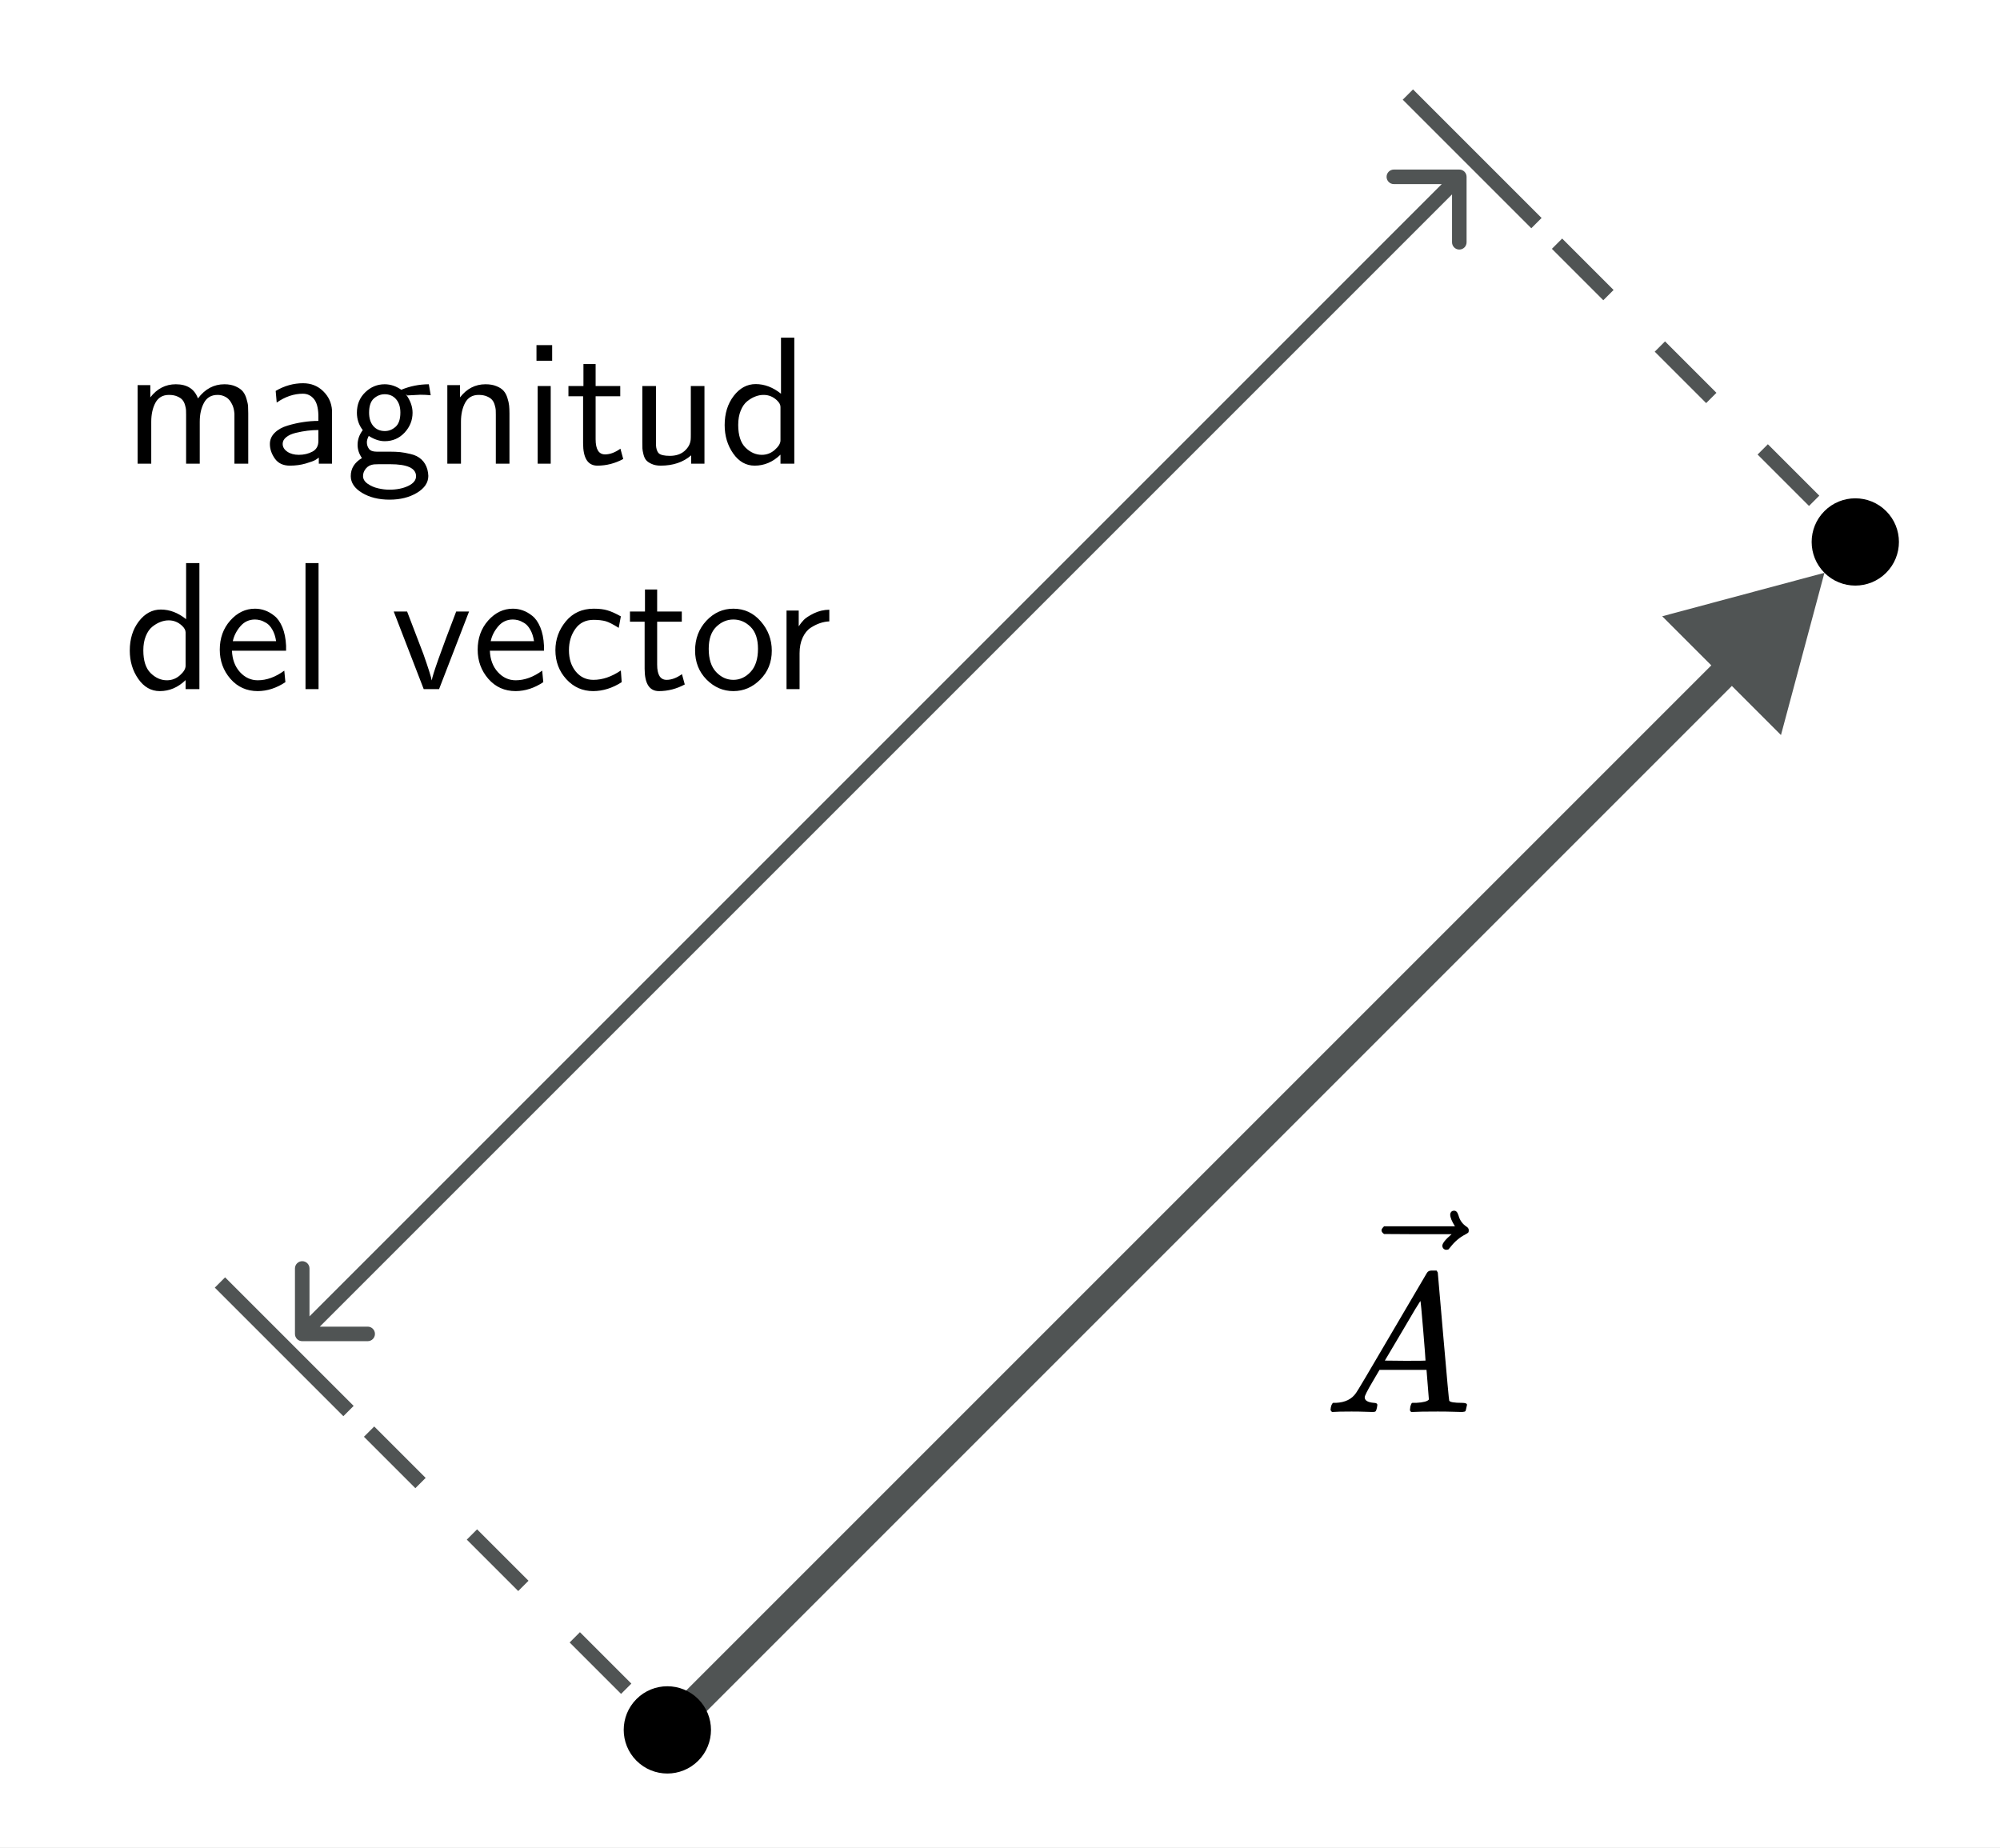
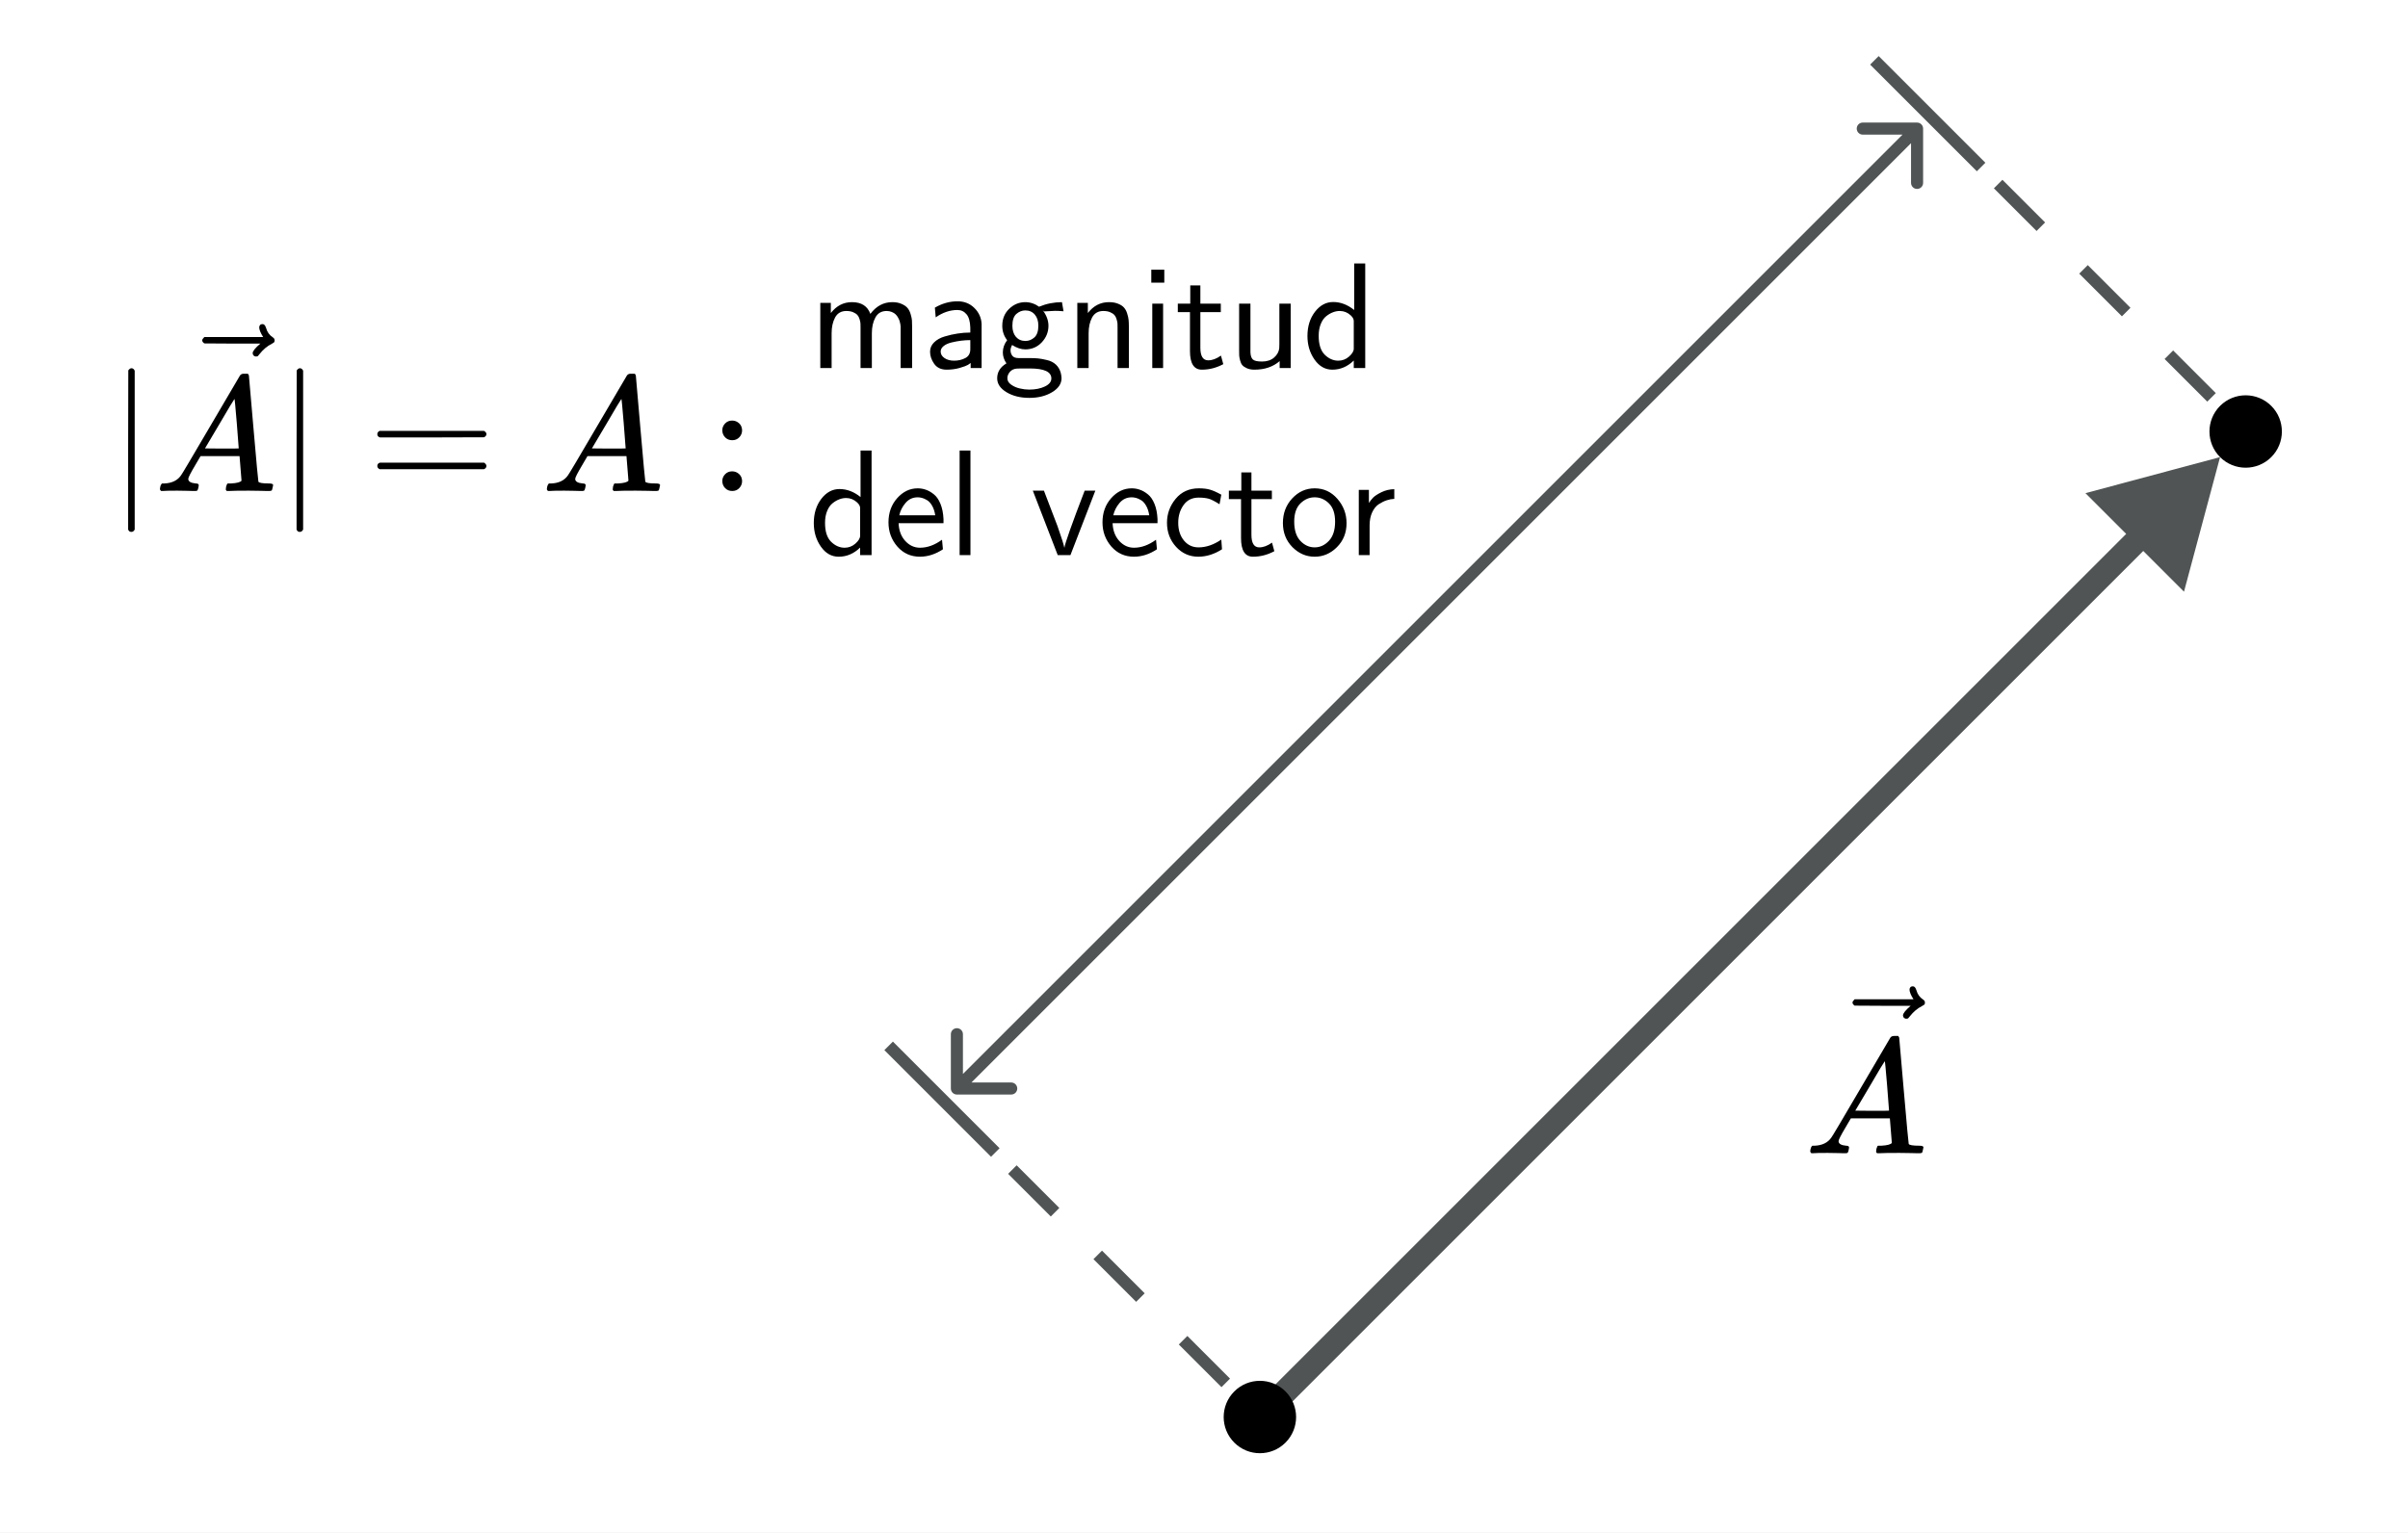
- <svg xmlns="http://www.w3.org/2000/svg" width="275" height="254" viewBox="0 0 275 254" fill="none">
-   <rect width="275" height="254" fill="white" />
+ <svg xmlns="http://www.w3.org/2000/svg" width="399" height="254" viewBox="0 0 399 254" fill="none">
+   <rect width="399" height="254" fill="white" />
  <g clip-path="url(#clip0_2111_134)">
-     <path d="M187.648 192.132C187.648 192.566 188.064 192.82 188.897 192.892C189.222 192.892 189.385 192.991 189.385 193.191C189.385 193.209 189.367 193.326 189.331 193.544C189.277 193.797 189.222 193.96 189.168 194.032C189.114 194.105 188.996 194.141 188.815 194.141C188.779 194.141 188.67 194.141 188.489 194.141C188.308 194.141 188.001 194.132 187.566 194.114C187.132 194.096 186.552 194.087 185.828 194.087C184.543 194.087 183.72 194.105 183.358 194.141H183.14C183.014 194.014 182.95 193.915 182.95 193.842C182.987 193.354 183.104 193.037 183.303 192.892H183.683C184.951 192.838 185.874 192.385 186.453 191.534C186.562 191.426 188.2 188.665 191.367 183.253C194.535 177.841 196.146 175.098 196.2 175.026C196.327 174.809 196.544 174.7 196.852 174.7H197.069H197.531C197.64 174.863 197.694 174.954 197.694 174.972L198.454 183.742C198.961 189.588 199.232 192.539 199.269 192.593C199.359 192.792 199.947 192.892 201.034 192.892C201.486 192.892 201.712 192.982 201.712 193.163C201.712 193.2 201.685 193.326 201.631 193.544C201.577 193.815 201.531 193.978 201.495 194.032C201.459 194.087 201.332 194.123 201.115 194.141C201.061 194.141 200.934 194.141 200.735 194.141C200.536 194.141 200.183 194.132 199.676 194.114C199.169 194.096 198.508 194.087 197.694 194.087C195.992 194.087 194.879 194.105 194.354 194.141H194.028C193.92 194.032 193.865 193.951 193.865 193.897C193.865 193.842 193.884 193.679 193.92 193.408C193.992 193.173 194.046 193.028 194.083 192.973L194.191 192.892H194.734C195.712 192.838 196.291 192.684 196.472 192.43L196.146 188.358H189.684L188.761 189.932C188.019 191.181 187.648 191.914 187.648 192.132ZM196.01 187.081C196.01 186.882 195.902 185.47 195.685 182.846C195.467 180.221 195.341 178.9 195.304 178.882L194.571 180.049C194.282 180.538 193.712 181.506 192.861 182.954L190.417 187.081L193.214 187.109C195.078 187.109 196.01 187.1 196.01 187.081Z" fill="black" />
-     <path d="M199.404 167.016C199.404 166.871 199.45 166.745 199.54 166.636C199.631 166.527 199.766 166.473 199.947 166.473C200.074 166.473 200.183 166.518 200.273 166.609C200.364 166.681 200.454 166.853 200.545 167.125C200.726 167.794 201.097 168.31 201.658 168.672C201.857 168.799 201.957 168.962 201.957 169.161C201.957 169.324 201.93 169.433 201.875 169.487C201.821 169.541 201.694 169.623 201.495 169.731C200.717 170.129 200.038 170.7 199.459 171.442C199.423 171.478 199.377 171.532 199.323 171.605C199.269 171.677 199.223 171.731 199.187 171.768C199.151 171.804 199.106 171.822 199.051 171.822C198.997 171.822 198.934 171.831 198.861 171.849C198.735 171.849 198.617 171.804 198.508 171.713C198.4 171.623 198.336 171.487 198.318 171.306C198.318 170.962 198.744 170.428 199.594 169.704H194.952L190.309 169.677C190.073 169.514 189.956 169.342 189.956 169.161C189.956 169.034 190.073 168.853 190.309 168.618H200.056C199.622 167.93 199.404 167.396 199.404 167.016Z" fill="black" />
+     <path d="M304.648 189.132C304.648 189.566 305.064 189.82 305.897 189.892C306.222 189.892 306.385 189.991 306.385 190.191C306.385 190.209 306.367 190.326 306.331 190.544C306.277 190.797 306.222 190.96 306.168 191.032C306.114 191.105 305.996 191.141 305.815 191.141C305.779 191.141 305.67 191.141 305.489 191.141C305.308 191.141 305.001 191.132 304.566 191.114C304.132 191.096 303.552 191.087 302.828 191.087C301.543 191.087 300.72 191.105 300.358 191.141H300.14C300.014 191.014 299.95 190.915 299.95 190.842C299.987 190.354 300.104 190.037 300.303 189.892H300.683C301.951 189.838 302.874 189.385 303.453 188.534C303.562 188.426 305.2 185.665 308.367 180.253C311.535 174.841 313.146 172.098 313.2 172.026C313.327 171.809 313.544 171.7 313.852 171.7H314.069H314.531C314.64 171.863 314.694 171.954 314.694 171.972L315.454 180.742C315.961 186.588 316.232 189.539 316.269 189.593C316.359 189.792 316.947 189.892 318.034 189.892C318.486 189.892 318.712 189.982 318.712 190.163C318.712 190.2 318.685 190.326 318.631 190.544C318.577 190.815 318.531 190.978 318.495 191.032C318.459 191.087 318.332 191.123 318.115 191.141C318.061 191.141 317.934 191.141 317.735 191.141C317.536 191.141 317.183 191.132 316.676 191.114C316.169 191.096 315.508 191.087 314.694 191.087C312.992 191.087 311.879 191.105 311.354 191.141H311.028C310.92 191.032 310.865 190.951 310.865 190.897C310.865 190.842 310.884 190.679 310.92 190.408C310.992 190.173 311.046 190.028 311.083 189.973L311.191 189.892H311.734C312.712 189.838 313.291 189.684 313.472 189.43L313.146 185.358H306.684L305.761 186.932C305.019 188.181 304.648 188.914 304.648 189.132ZM313.01 184.081C313.01 183.882 312.902 182.47 312.685 179.846C312.467 177.221 312.341 175.9 312.304 175.882L311.571 177.049C311.282 177.538 310.712 178.506 309.861 179.954L307.417 184.081L310.214 184.109C312.078 184.109 313.01 184.1 313.01 184.081Z" fill="black" />
+     <path d="M316.404 164.016C316.404 163.871 316.45 163.745 316.54 163.636C316.631 163.527 316.766 163.473 316.947 163.473C317.074 163.473 317.183 163.518 317.273 163.609C317.364 163.681 317.454 163.853 317.545 164.125C317.726 164.794 318.097 165.31 318.658 165.672C318.857 165.799 318.957 165.962 318.957 166.161C318.957 166.324 318.93 166.433 318.875 166.487C318.821 166.541 318.694 166.623 318.495 166.731C317.717 167.129 317.038 167.7 316.459 168.442C316.423 168.478 316.377 168.532 316.323 168.605C316.269 168.677 316.223 168.731 316.187 168.768C316.151 168.804 316.106 168.822 316.051 168.822C315.997 168.822 315.934 168.831 315.861 168.849C315.735 168.849 315.617 168.804 315.508 168.713C315.4 168.623 315.336 168.487 315.318 168.306C315.318 167.962 315.744 167.428 316.594 166.704H311.952L307.309 166.677C307.073 166.514 306.956 166.342 306.956 166.161C306.956 166.034 307.073 165.853 307.309 165.618H317.056C316.622 164.93 316.404 164.396 316.404 164.016Z" fill="black" />
  </g>
-   <path d="M250.86 78.761L228.553 84.738L244.883 101.068L250.86 78.761ZM93.882 235.739L95.296 237.153L239.546 92.903L238.132 91.489L236.718 90.075L92.468 234.324L93.882 235.739Z" fill="#505454" />
-   <circle cx="255.103" cy="74.518" r="6" transform="rotate(-45 255.103 74.5183)" fill="black" />
-   <circle cx="91.761" cy="237.86" r="6" transform="rotate(-45 91.7609 237.86)" fill="black" />
-   <path d="M40.556 183.413C40.556 183.965 41.004 184.413 41.556 184.413L50.556 184.413C51.109 184.413 51.556 183.965 51.556 183.413C51.556 182.86 51.109 182.413 50.556 182.413L42.556 182.413L42.556 174.413C42.556 173.86 42.109 173.413 41.556 173.413C41.004 173.413 40.556 173.86 40.556 174.413L40.556 183.413ZM201.655 24.314C201.655 23.761 201.208 23.314 200.655 23.314L191.655 23.314C191.103 23.314 190.655 23.761 190.655 24.314C190.655 24.866 191.103 25.314 191.655 25.314L199.655 25.314L199.655 33.314C199.655 33.866 200.103 34.314 200.655 34.314C201.208 34.314 201.655 33.866 201.655 33.314L201.655 24.314ZM41.556 183.413L42.264 184.12L201.363 25.021L200.655 24.314L199.948 23.607L40.849 182.706L41.556 183.413Z" fill="#505454" />
-   <path d="M47.92 194.019L30.243 176.342" stroke="#505454" stroke-width="2" />
-   <path d="M211.262 30.678L193.584 13" stroke="#505454" stroke-width="2" />
-   <path d="M214.09 33.506L250.86 70.276" stroke="#505454" stroke-width="2" stroke-dasharray="10 10" />
-   <path d="M50.749 196.848L87.518 233.617" stroke="#505454" stroke-width="2" stroke-dasharray="10 10" />
-   <path d="M18.922 63.757V52.953H20.668V54.64C21.598 53.437 22.766 52.836 24.172 52.836C25.727 52.836 26.742 53.484 27.219 54.781C28.195 53.484 29.406 52.836 30.852 52.836C31.461 52.836 31.984 52.937 32.422 53.14C32.859 53.336 33.184 53.566 33.395 53.832C33.613 54.097 33.781 54.437 33.898 54.851C34.023 55.265 34.094 55.605 34.109 55.871C34.125 56.136 34.133 56.461 34.133 56.843V63.757H32.234V57.019C32.234 56.988 32.234 56.941 32.234 56.879C32.234 56.808 32.219 56.679 32.188 56.492C32.156 56.296 32.113 56.117 32.059 55.953C32.004 55.781 31.918 55.593 31.801 55.39C31.691 55.179 31.555 55 31.391 54.851C31.234 54.695 31.027 54.566 30.77 54.464C30.52 54.355 30.234 54.3 29.914 54.3C29.062 54.3 28.441 54.66 28.051 55.379C27.66 56.097 27.465 56.968 27.465 57.992V63.757H25.59V57.019C25.59 56.746 25.586 56.531 25.578 56.375C25.57 56.211 25.523 55.98 25.438 55.683C25.352 55.386 25.23 55.152 25.074 54.98C24.926 54.8 24.695 54.644 24.383 54.511C24.07 54.371 23.688 54.3 23.234 54.3C22.383 54.3 21.762 54.66 21.371 55.379C20.988 56.097 20.797 56.968 20.797 57.992V63.757H18.922ZM37.109 61.05C37.109 60.457 37.332 59.941 37.777 59.504C38.23 59.058 38.82 58.73 39.547 58.519C40.273 58.3 40.984 58.14 41.68 58.039C42.375 57.929 43.074 57.875 43.777 57.875V57.066C43.746 56.042 43.539 55.304 43.156 54.851C42.758 54.375 42.254 54.136 41.645 54.136C40.41 54.136 39.211 54.542 38.047 55.355L37.906 53.75C39.109 53.046 40.363 52.695 41.668 52.695C42.77 52.695 43.691 53.058 44.434 53.785C45.184 54.511 45.59 55.394 45.652 56.433V63.757H43.836V62.914C43.773 62.976 43.625 63.082 43.391 63.23C43.156 63.371 42.703 63.539 42.031 63.734C41.359 63.929 40.633 64.027 39.852 64.027C38.938 64.027 38.25 63.703 37.789 63.054C37.336 62.406 37.109 61.738 37.109 61.05ZM38.867 61.027C38.867 61.457 39.078 61.816 39.5 62.105C39.922 62.394 40.453 62.539 41.094 62.539C41.781 62.539 42.398 62.394 42.945 62.105C43.5 61.816 43.777 61.328 43.777 60.64V59.129C43.285 59.129 42.781 59.16 42.266 59.222C41.758 59.285 41.23 59.382 40.684 59.515C40.145 59.64 39.707 59.836 39.371 60.101C39.035 60.367 38.867 60.675 38.867 61.027ZM48.23 65.457C48.23 64.418 48.742 63.593 49.766 62.984C49.367 62.406 49.168 61.8 49.168 61.167C49.168 60.449 49.402 59.777 49.871 59.152V59.129C49.34 58.441 49.074 57.648 49.074 56.75C49.074 55.617 49.453 54.683 50.211 53.949C50.977 53.207 51.871 52.836 52.895 52.836C53.707 52.836 54.488 53.101 55.238 53.632L55.191 53.586C56.379 53.093 57.637 52.843 58.965 52.836L59.223 54.347C58.746 54.3 58.273 54.277 57.805 54.277C57.758 54.277 57.16 54.308 56.012 54.371L55.789 54.183C56.414 55.035 56.727 55.89 56.727 56.75C56.727 57.789 56.359 58.703 55.625 59.492C54.891 60.273 53.98 60.664 52.895 60.664C52.191 60.664 51.461 60.421 50.703 59.937C50.523 60.289 50.438 60.586 50.445 60.828C50.445 61.148 50.539 61.441 50.727 61.707C50.922 61.972 51.273 62.105 51.781 62.105H53.586C54.148 62.105 54.625 62.125 55.016 62.164C55.406 62.203 55.895 62.292 56.48 62.433C57.066 62.566 57.555 62.812 57.945 63.171C58.336 63.531 58.609 63.992 58.766 64.554C58.844 64.875 58.887 65.168 58.895 65.433C58.895 66.363 58.371 67.14 57.324 67.765C56.285 68.39 55.031 68.703 53.562 68.703C52.078 68.703 50.816 68.39 49.777 67.765C48.746 67.14 48.23 66.371 48.23 65.457ZM49.918 65.457C49.918 65.871 50.133 66.226 50.562 66.523C50.992 66.82 51.469 67.027 51.992 67.144C52.523 67.269 53.039 67.332 53.539 67.332C54.547 67.332 55.41 67.16 56.129 66.816C56.848 66.472 57.207 66.027 57.207 65.48C57.207 64.379 56.016 63.828 53.633 63.828H52.121L51.43 63.851C50.969 63.898 50.602 64.082 50.328 64.402C50.055 64.722 49.918 65.074 49.918 65.457ZM50.75 56.75C50.75 57.515 50.945 58.129 51.336 58.589C51.734 59.042 52.262 59.269 52.918 59.269C53.465 59.269 53.957 59.074 54.395 58.683C54.832 58.292 55.051 57.64 55.051 56.726C55.051 55.961 54.855 55.351 54.465 54.898C54.074 54.437 53.551 54.207 52.895 54.207C52.348 54.207 51.852 54.402 51.406 54.792C50.969 55.183 50.75 55.836 50.75 56.75ZM61.508 63.757V52.953H63.254V54.64C64.184 53.437 65.352 52.836 66.758 52.836C67.352 52.836 67.859 52.925 68.281 53.105C68.711 53.277 69.035 53.492 69.254 53.75C69.481 54.007 69.652 54.332 69.769 54.722C69.894 55.113 69.973 55.461 70.004 55.765C70.035 56.07 70.051 56.429 70.051 56.843V63.757H68.176V57.019C68.176 56.746 68.172 56.531 68.164 56.375C68.156 56.211 68.109 55.98 68.023 55.683C67.938 55.386 67.816 55.152 67.66 54.98C67.512 54.8 67.281 54.644 66.969 54.511C66.656 54.371 66.273 54.3 65.82 54.3C64.969 54.3 64.348 54.66 63.957 55.379C63.574 56.097 63.383 56.968 63.383 57.992V63.757H61.508ZM73.766 49.601V47.457H75.922V49.601H73.766ZM73.93 63.757V53.082H75.723V63.757H73.93ZM78.16 54.488V53.082H80.223V50.058H81.898V53.082H85.285V54.488H81.898V60.394C81.898 61.785 82.332 62.48 83.199 62.48C83.871 62.48 84.574 62.218 85.309 61.695L85.695 63.113C84.562 63.722 83.379 64.027 82.144 64.027C80.832 64.027 80.176 63 80.176 60.945V54.488H78.16ZM88.32 60.828V53.082H90.195V61.121C90.211 61.683 90.34 62.086 90.582 62.328C90.832 62.562 91.34 62.679 92.106 62.679C92.934 62.679 93.602 62.461 94.109 62.023C94.617 61.578 94.902 61.066 94.965 60.488C94.981 60.332 94.988 60.101 94.988 59.796V53.082H96.863V63.757H95.035V62.609C93.949 63.554 92.551 64.027 90.84 64.027C90.363 64.027 89.953 63.949 89.609 63.792C89.273 63.644 89.019 63.472 88.848 63.277C88.684 63.082 88.559 62.812 88.473 62.468C88.387 62.125 88.34 61.855 88.332 61.66C88.324 61.457 88.32 61.179 88.32 60.828ZM99.641 58.449C99.641 56.863 100.055 55.527 100.883 54.441C101.719 53.355 102.727 52.812 103.906 52.812C105.125 52.812 106.285 53.254 107.387 54.136V46.425H109.215V63.757H107.316V62.515C106.277 63.523 105.094 64.027 103.766 64.027C102.578 64.027 101.594 63.468 100.812 62.351C100.031 61.234 99.641 59.933 99.641 58.449ZM101.504 58.425C101.504 59.847 101.84 60.89 102.512 61.554C103.184 62.211 103.93 62.539 104.75 62.539C105.422 62.539 106.016 62.312 106.531 61.859C107.055 61.398 107.316 60.961 107.316 60.546V55.953C107.316 55.648 107.148 55.339 106.812 55.027C106.297 54.55 105.703 54.308 105.031 54.3H104.984C104.602 54.3 104.223 54.375 103.848 54.523C103.473 54.664 103.102 54.882 102.734 55.179C102.367 55.476 102.07 55.906 101.844 56.468C101.617 57.023 101.504 57.675 101.504 58.425ZM17.844 89.449C17.844 87.863 18.258 86.527 19.086 85.441C19.922 84.355 20.93 83.812 22.109 83.812C23.328 83.812 24.488 84.254 25.59 85.136V77.425H27.418V94.757H25.52V93.515C24.48 94.523 23.297 95.027 21.969 95.027C20.781 95.027 19.797 94.468 19.016 93.351C18.234 92.234 17.844 90.933 17.844 89.449ZM19.707 89.425C19.707 90.847 20.043 91.89 20.715 92.554C21.387 93.21 22.133 93.539 22.953 93.539C23.625 93.539 24.219 93.312 24.734 92.859C25.258 92.398 25.52 91.96 25.52 91.546V86.953C25.52 86.648 25.352 86.339 25.016 86.027C24.5 85.55 23.906 85.308 23.234 85.3H23.188C22.805 85.3 22.426 85.375 22.051 85.523C21.676 85.664 21.305 85.882 20.938 86.179C20.57 86.476 20.273 86.906 20.047 87.468C19.82 88.023 19.707 88.675 19.707 89.425ZM30.219 89.332C30.219 87.746 30.699 86.41 31.66 85.324C32.629 84.238 33.762 83.695 35.059 83.695C35.535 83.695 35.988 83.773 36.418 83.929C36.855 84.078 37.293 84.328 37.73 84.679C38.176 85.031 38.543 85.558 38.832 86.261C39.121 86.964 39.289 87.804 39.336 88.781V89.472H31.895C31.941 90.675 32.309 91.656 32.996 92.414C33.684 93.164 34.5 93.539 35.445 93.539C36.664 93.539 37.879 93.097 39.09 92.214L39.242 93.796C38.023 94.609 36.758 95.019 35.445 95.027C33.922 95.027 32.668 94.464 31.684 93.339C30.707 92.207 30.219 90.871 30.219 89.332ZM32.012 88.16H37.965C37.871 87.535 37.699 87.007 37.449 86.578C37.199 86.14 36.918 85.832 36.605 85.652C36.293 85.464 36.012 85.339 35.762 85.277C35.52 85.214 35.285 85.183 35.059 85.183C34.246 85.183 33.574 85.496 33.043 86.121C32.512 86.746 32.168 87.425 32.012 88.16ZM42.008 94.757V77.425H43.801V94.757H42.008ZM54.137 84.082H55.977L58.215 89.929C58.902 91.882 59.285 93.093 59.363 93.562C59.488 92.75 60.609 89.589 62.727 84.082H64.496L60.371 94.757H58.262L54.137 84.082ZM65.68 89.332C65.68 87.746 66.16 86.41 67.121 85.324C68.09 84.238 69.223 83.695 70.519 83.695C70.996 83.695 71.449 83.773 71.879 83.929C72.316 84.078 72.754 84.328 73.191 84.679C73.637 85.031 74.004 85.558 74.293 86.261C74.582 86.964 74.75 87.804 74.797 88.781V89.472H67.356C67.402 90.675 67.769 91.656 68.457 92.414C69.144 93.164 69.961 93.539 70.906 93.539C72.125 93.539 73.34 93.097 74.551 92.214L74.703 93.796C73.484 94.609 72.219 95.019 70.906 95.027C69.383 95.027 68.129 94.464 67.144 93.339C66.168 92.207 65.68 90.871 65.68 89.332ZM67.473 88.16H73.426C73.332 87.535 73.16 87.007 72.91 86.578C72.66 86.14 72.379 85.832 72.066 85.652C71.754 85.464 71.473 85.339 71.223 85.277C70.981 85.214 70.746 85.183 70.519 85.183C69.707 85.183 69.035 85.496 68.504 86.121C67.973 86.746 67.629 87.425 67.473 88.16ZM76.367 89.402C76.367 87.918 76.844 86.597 77.797 85.441C78.758 84.277 80.039 83.695 81.641 83.695C82.391 83.695 83.012 83.769 83.504 83.918C84.004 84.058 84.625 84.335 85.367 84.75L85.074 86.332C84.293 85.839 83.695 85.535 83.281 85.418C82.82 85.293 82.266 85.23 81.617 85.23C80.531 85.23 79.695 85.644 79.109 86.472C78.523 87.293 78.231 88.269 78.231 89.402C78.231 90.589 78.543 91.566 79.168 92.332C79.793 93.097 80.602 93.48 81.594 93.48C82.844 93.48 84.102 93.05 85.367 92.191L85.484 93.796C84.219 94.609 82.914 95.019 81.57 95.027C80.102 95.027 78.867 94.48 77.867 93.386C76.867 92.285 76.367 90.957 76.367 89.402ZM86.621 85.488V84.082H88.684V81.058H90.359V84.082H93.746V85.488H90.359V91.394C90.359 92.785 90.793 93.48 91.66 93.48C92.332 93.48 93.035 93.218 93.769 92.695L94.156 94.113C93.023 94.722 91.84 95.027 90.606 95.027C89.293 95.027 88.637 94 88.637 91.945V85.488H86.621ZM95.574 89.449C95.574 87.832 96.09 86.468 97.121 85.359C98.16 84.25 99.398 83.695 100.836 83.695C102.344 83.695 103.602 84.277 104.609 85.441C105.617 86.597 106.121 87.941 106.121 89.472C106.121 91.058 105.59 92.382 104.527 93.445C103.473 94.5 102.242 95.027 100.836 95.027C99.43 95.027 98.199 94.496 97.144 93.433C96.098 92.363 95.574 91.035 95.574 89.449ZM97.449 89.214C97.449 90.621 97.789 91.683 98.469 92.402C99.148 93.121 99.938 93.48 100.836 93.48C101.734 93.48 102.523 93.117 103.203 92.39C103.883 91.664 104.223 90.605 104.223 89.214C104.223 87.871 103.883 86.863 103.203 86.191C102.523 85.519 101.734 85.183 100.836 85.183C99.953 85.183 99.168 85.519 98.481 86.191C97.793 86.863 97.449 87.871 97.449 89.214ZM108.148 94.757V83.953H109.824V86.121C110.02 85.816 110.25 85.523 110.516 85.242C110.789 84.96 111.25 84.66 111.898 84.339C112.547 84.019 113.258 83.851 114.031 83.835V85.441C113.617 85.457 113.199 85.535 112.777 85.675C112.363 85.808 111.926 86.023 111.465 86.32C111.012 86.617 110.645 87.07 110.363 87.679C110.082 88.289 109.941 89 109.941 89.812V94.757H108.148Z" fill="black" />
+   <path d="M367.86 75.761L345.553 81.738L361.883 98.068L367.86 75.761ZM210.882 232.739L212.296 234.153L356.546 89.903L355.132 88.489L353.718 87.075L209.468 231.324L210.882 232.739Z" fill="#505454" />
+   <circle cx="372.103" cy="71.518" r="6" transform="rotate(-45 372.103 71.5183)" fill="black" />
+   <circle cx="208.761" cy="234.86" r="6" transform="rotate(-45 208.761 234.86)" fill="black" />
+   <path d="M157.556 180.413C157.556 180.965 158.004 181.413 158.556 181.413L167.556 181.413C168.109 181.413 168.556 180.965 168.556 180.413C168.556 179.86 168.109 179.413 167.556 179.413L159.556 179.413L159.556 171.413C159.556 170.86 159.109 170.413 158.556 170.413C158.004 170.413 157.556 170.86 157.556 171.413L157.556 180.413ZM318.655 21.314C318.655 20.761 318.208 20.314 317.655 20.314L308.655 20.314C308.103 20.314 307.655 20.761 307.655 21.314C307.655 21.866 308.103 22.314 308.655 22.314L316.655 22.314L316.655 30.314C316.655 30.866 317.103 31.314 317.655 31.314C318.208 31.314 318.655 30.866 318.655 30.314L318.655 21.314ZM158.556 180.413L159.263 181.12L318.363 22.021L317.655 21.314L316.948 20.607L157.849 179.706L158.556 180.413Z" fill="#505454" />
+   <path d="M164.92 191.019L147.243 173.342" stroke="#505454" stroke-width="2" />
+   <path d="M328.262 27.678L310.584 10" stroke="#505454" stroke-width="2" />
+   <path d="M331.09 30.506L367.86 67.276" stroke="#505454" stroke-width="2" stroke-dasharray="10 10" />
+   <path d="M167.749 193.848L204.518 230.617" stroke="#505454" stroke-width="2" stroke-dasharray="10 10" />
+   <path d="M135.922 61V50.195H137.668V51.883C138.598 50.68 139.766 50.078 141.172 50.078C142.727 50.078 143.742 50.727 144.219 52.023C145.195 50.727 146.406 50.078 147.852 50.078C148.461 50.078 148.984 50.18 149.422 50.383C149.859 50.578 150.184 50.809 150.395 51.074C150.613 51.34 150.781 51.68 150.898 52.094C151.023 52.508 151.094 52.848 151.109 53.113C151.125 53.379 151.133 53.703 151.133 54.086V61H149.234V54.262C149.234 54.23 149.234 54.184 149.234 54.121C149.234 54.051 149.219 53.922 149.188 53.734C149.156 53.539 149.113 53.359 149.059 53.195C149.004 53.023 148.918 52.836 148.801 52.633C148.691 52.422 148.555 52.242 148.391 52.094C148.234 51.938 148.027 51.809 147.77 51.707C147.52 51.598 147.234 51.543 146.914 51.543C146.062 51.543 145.441 51.902 145.051 52.621C144.66 53.34 144.465 54.211 144.465 55.234V61H142.59V54.262C142.59 53.988 142.586 53.773 142.578 53.617C142.57 53.453 142.523 53.223 142.438 52.926C142.352 52.629 142.23 52.395 142.074 52.223C141.926 52.043 141.695 51.887 141.383 51.754C141.07 51.613 140.688 51.543 140.234 51.543C139.383 51.543 138.762 51.902 138.371 52.621C137.988 53.34 137.797 54.211 137.797 55.234V61H135.922ZM154.109 58.293C154.109 57.699 154.332 57.184 154.777 56.746C155.23 56.301 155.82 55.973 156.547 55.762C157.273 55.543 157.984 55.383 158.68 55.281C159.375 55.172 160.074 55.117 160.777 55.117V54.309C160.746 53.285 160.539 52.547 160.156 52.094C159.758 51.617 159.254 51.379 158.645 51.379C157.41 51.379 156.211 51.785 155.047 52.598L154.906 50.992C156.109 50.289 157.363 49.938 158.668 49.938C159.77 49.938 160.691 50.301 161.434 51.027C162.184 51.754 162.59 52.637 162.652 53.676V61H160.836V60.156C160.773 60.219 160.625 60.324 160.391 60.473C160.156 60.613 159.703 60.781 159.031 60.977C158.359 61.172 157.633 61.27 156.852 61.27C155.938 61.27 155.25 60.945 154.789 60.297C154.336 59.648 154.109 58.98 154.109 58.293ZM155.867 58.27C155.867 58.699 156.078 59.059 156.5 59.348C156.922 59.637 157.453 59.781 158.094 59.781C158.781 59.781 159.398 59.637 159.945 59.348C160.5 59.059 160.777 58.57 160.777 57.883V56.371C160.285 56.371 159.781 56.402 159.266 56.465C158.758 56.527 158.23 56.625 157.684 56.758C157.145 56.883 156.707 57.078 156.371 57.344C156.035 57.609 155.867 57.918 155.867 58.27ZM165.23 62.699C165.23 61.66 165.742 60.836 166.766 60.227C166.367 59.648 166.168 59.043 166.168 58.41C166.168 57.691 166.402 57.02 166.871 56.395V56.371C166.34 55.684 166.074 54.891 166.074 53.992C166.074 52.859 166.453 51.926 167.211 51.191C167.977 50.449 168.871 50.078 169.895 50.078C170.707 50.078 171.488 50.344 172.238 50.875L172.191 50.828C173.379 50.336 174.637 50.086 175.965 50.078L176.223 51.59C175.746 51.543 175.273 51.52 174.805 51.52C174.758 51.52 174.16 51.551 173.012 51.613L172.789 51.426C173.414 52.277 173.727 53.133 173.727 53.992C173.727 55.031 173.359 55.945 172.625 56.734C171.891 57.516 170.98 57.906 169.895 57.906C169.191 57.906 168.461 57.664 167.703 57.18C167.523 57.531 167.438 57.828 167.445 58.07C167.445 58.391 167.539 58.684 167.727 58.949C167.922 59.215 168.273 59.348 168.781 59.348H170.586C171.148 59.348 171.625 59.367 172.016 59.406C172.406 59.445 172.895 59.535 173.48 59.676C174.066 59.809 174.555 60.055 174.945 60.414C175.336 60.773 175.609 61.234 175.766 61.797C175.844 62.117 175.887 62.41 175.895 62.676C175.895 63.605 175.371 64.383 174.324 65.008C173.285 65.633 172.031 65.945 170.562 65.945C169.078 65.945 167.816 65.633 166.777 65.008C165.746 64.383 165.23 63.613 165.23 62.699ZM166.918 62.699C166.918 63.113 167.133 63.469 167.562 63.766C167.992 64.063 168.469 64.27 168.992 64.387C169.523 64.512 170.039 64.574 170.539 64.574C171.547 64.574 172.41 64.402 173.129 64.059C173.848 63.715 174.207 63.27 174.207 62.723C174.207 61.621 173.016 61.07 170.633 61.07H169.121L168.43 61.094C167.969 61.141 167.602 61.324 167.328 61.645C167.055 61.965 166.918 62.316 166.918 62.699ZM167.75 53.992C167.75 54.758 167.945 55.371 168.336 55.832C168.734 56.285 169.262 56.512 169.918 56.512C170.465 56.512 170.957 56.316 171.395 55.926C171.832 55.535 172.051 54.883 172.051 53.969C172.051 53.203 171.855 52.594 171.465 52.141C171.074 51.68 170.551 51.449 169.895 51.449C169.348 51.449 168.852 51.645 168.406 52.035C167.969 52.426 167.75 53.078 167.75 53.992ZM178.508 61V50.195H180.254V51.883C181.184 50.68 182.352 50.078 183.758 50.078C184.352 50.078 184.859 50.168 185.281 50.348C185.711 50.52 186.035 50.734 186.254 50.992C186.48 51.25 186.652 51.574 186.77 51.965C186.895 52.355 186.973 52.703 187.004 53.008C187.035 53.313 187.051 53.672 187.051 54.086V61H185.176V54.262C185.176 53.988 185.172 53.773 185.164 53.617C185.156 53.453 185.109 53.223 185.023 52.926C184.938 52.629 184.816 52.395 184.66 52.223C184.512 52.043 184.281 51.887 183.969 51.754C183.656 51.613 183.273 51.543 182.82 51.543C181.969 51.543 181.348 51.902 180.957 52.621C180.574 53.34 180.383 54.211 180.383 55.234V61H178.508ZM190.766 46.844V44.699H192.922V46.844H190.766ZM190.93 61V50.324H192.723V61H190.93ZM195.16 51.73V50.324H197.223V47.301H198.898V50.324H202.285V51.73H198.898V57.637C198.898 59.027 199.332 59.723 200.199 59.723C200.871 59.723 201.574 59.461 202.309 58.938L202.695 60.355C201.562 60.965 200.379 61.27 199.145 61.27C197.832 61.27 197.176 60.242 197.176 58.188V51.73H195.16ZM205.32 58.07V50.324H207.195V58.363C207.211 58.926 207.34 59.328 207.582 59.57C207.832 59.805 208.34 59.922 209.105 59.922C209.934 59.922 210.602 59.703 211.109 59.266C211.617 58.82 211.902 58.309 211.965 57.73C211.98 57.574 211.988 57.344 211.988 57.039V50.324H213.863V61H212.035V59.852C210.949 60.797 209.551 61.27 207.84 61.27C207.363 61.27 206.953 61.191 206.609 61.035C206.273 60.887 206.02 60.715 205.848 60.52C205.684 60.324 205.559 60.055 205.473 59.711C205.387 59.367 205.34 59.098 205.332 58.902C205.324 58.699 205.32 58.422 205.32 58.07ZM216.641 55.691C216.641 54.105 217.055 52.77 217.883 51.684C218.719 50.598 219.727 50.055 220.906 50.055C222.125 50.055 223.285 50.496 224.387 51.379V43.668H226.215V61H224.316V59.758C223.277 60.766 222.094 61.27 220.766 61.27C219.578 61.27 218.594 60.711 217.812 59.594C217.031 58.477 216.641 57.176 216.641 55.691ZM218.504 55.668C218.504 57.09 218.84 58.133 219.512 58.797C220.184 59.453 220.93 59.781 221.75 59.781C222.422 59.781 223.016 59.555 223.531 59.102C224.055 58.641 224.316 58.203 224.316 57.789V53.195C224.316 52.891 224.148 52.582 223.812 52.27C223.297 51.793 222.703 51.551 222.031 51.543H221.984C221.602 51.543 221.223 51.617 220.848 51.766C220.473 51.906 220.102 52.125 219.734 52.422C219.367 52.719 219.07 53.148 218.844 53.711C218.617 54.266 218.504 54.918 218.504 55.668ZM134.844 86.692C134.844 85.106 135.258 83.77 136.086 82.684C136.922 81.598 137.93 81.055 139.109 81.055C140.328 81.055 141.488 81.496 142.59 82.379V74.668H144.418V92H142.52V90.758C141.48 91.766 140.297 92.27 138.969 92.27C137.781 92.27 136.797 91.711 136.016 90.594C135.234 89.477 134.844 88.176 134.844 86.692ZM136.707 86.668C136.707 88.09 137.043 89.133 137.715 89.797C138.387 90.453 139.133 90.781 139.953 90.781C140.625 90.781 141.219 90.555 141.734 90.102C142.258 89.641 142.52 89.203 142.52 88.789V84.195C142.52 83.891 142.352 83.582 142.016 83.27C141.5 82.793 140.906 82.551 140.234 82.543H140.188C139.805 82.543 139.426 82.617 139.051 82.766C138.676 82.906 138.305 83.125 137.938 83.422C137.57 83.719 137.273 84.148 137.047 84.711C136.82 85.266 136.707 85.918 136.707 86.668ZM147.219 86.574C147.219 84.988 147.699 83.652 148.66 82.567C149.629 81.481 150.762 80.938 152.059 80.938C152.535 80.938 152.988 81.016 153.418 81.172C153.855 81.32 154.293 81.57 154.73 81.922C155.176 82.273 155.543 82.801 155.832 83.504C156.121 84.207 156.289 85.047 156.336 86.023V86.715H148.895C148.941 87.918 149.309 88.898 149.996 89.656C150.684 90.406 151.5 90.781 152.445 90.781C153.664 90.781 154.879 90.34 156.09 89.457L156.242 91.039C155.023 91.852 153.758 92.262 152.445 92.27C150.922 92.27 149.668 91.707 148.684 90.582C147.707 89.449 147.219 88.113 147.219 86.574ZM149.012 85.402H154.965C154.871 84.777 154.699 84.25 154.449 83.82C154.199 83.383 153.918 83.074 153.605 82.895C153.293 82.707 153.012 82.582 152.762 82.52C152.52 82.457 152.285 82.426 152.059 82.426C151.246 82.426 150.574 82.738 150.043 83.363C149.512 83.988 149.168 84.668 149.012 85.402ZM159.008 92V74.668H160.801V92H159.008ZM171.137 81.324H172.977L175.215 87.172C175.902 89.125 176.285 90.336 176.363 90.805C176.488 89.992 177.609 86.832 179.727 81.324H181.496L177.371 92H175.262L171.137 81.324ZM182.68 86.574C182.68 84.988 183.16 83.652 184.121 82.567C185.09 81.481 186.223 80.938 187.52 80.938C187.996 80.938 188.449 81.016 188.879 81.172C189.316 81.32 189.754 81.57 190.191 81.922C190.637 82.273 191.004 82.801 191.293 83.504C191.582 84.207 191.75 85.047 191.797 86.023V86.715H184.355C184.402 87.918 184.77 88.898 185.457 89.656C186.145 90.406 186.961 90.781 187.906 90.781C189.125 90.781 190.34 90.34 191.551 89.457L191.703 91.039C190.484 91.852 189.219 92.262 187.906 92.27C186.383 92.27 185.129 91.707 184.145 90.582C183.168 89.449 182.68 88.113 182.68 86.574ZM184.473 85.402H190.426C190.332 84.777 190.16 84.25 189.91 83.82C189.66 83.383 189.379 83.074 189.066 82.895C188.754 82.707 188.473 82.582 188.223 82.52C187.98 82.457 187.746 82.426 187.52 82.426C186.707 82.426 186.035 82.738 185.504 83.363C184.973 83.988 184.629 84.668 184.473 85.402ZM193.367 86.645C193.367 85.16 193.844 83.84 194.797 82.684C195.758 81.52 197.039 80.938 198.641 80.938C199.391 80.938 200.012 81.012 200.504 81.16C201.004 81.301 201.625 81.578 202.367 81.992L202.074 83.574C201.293 83.082 200.695 82.777 200.281 82.66C199.82 82.535 199.266 82.473 198.617 82.473C197.531 82.473 196.695 82.887 196.109 83.715C195.523 84.535 195.23 85.512 195.23 86.645C195.23 87.832 195.543 88.809 196.168 89.574C196.793 90.34 197.602 90.723 198.594 90.723C199.844 90.723 201.102 90.293 202.367 89.434L202.484 91.039C201.219 91.852 199.914 92.262 198.57 92.27C197.102 92.27 195.867 91.723 194.867 90.629C193.867 89.527 193.367 88.199 193.367 86.645ZM203.621 82.731V81.324H205.684V78.301H207.359V81.324H210.746V82.731H207.359V88.637C207.359 90.027 207.793 90.723 208.66 90.723C209.332 90.723 210.035 90.461 210.77 89.938L211.156 91.356C210.023 91.965 208.84 92.27 207.605 92.27C206.293 92.27 205.637 91.242 205.637 89.188V82.731H203.621ZM212.574 86.692C212.574 85.074 213.09 83.711 214.121 82.602C215.16 81.492 216.398 80.938 217.836 80.938C219.344 80.938 220.602 81.52 221.609 82.684C222.617 83.84 223.121 85.184 223.121 86.715C223.121 88.301 222.59 89.625 221.527 90.688C220.473 91.742 219.242 92.27 217.836 92.27C216.43 92.27 215.199 91.738 214.145 90.676C213.098 89.606 212.574 88.277 212.574 86.692ZM214.449 86.457C214.449 87.863 214.789 88.926 215.469 89.645C216.148 90.363 216.938 90.723 217.836 90.723C218.734 90.723 219.523 90.359 220.203 89.633C220.883 88.906 221.223 87.848 221.223 86.457C221.223 85.113 220.883 84.106 220.203 83.434C219.523 82.762 218.734 82.426 217.836 82.426C216.953 82.426 216.168 82.762 215.48 83.434C214.793 84.106 214.449 85.113 214.449 86.457ZM225.148 92V81.195H226.824V83.363C227.02 83.059 227.25 82.766 227.516 82.484C227.789 82.203 228.25 81.902 228.898 81.582C229.547 81.262 230.258 81.094 231.031 81.078V82.684C230.617 82.699 230.199 82.777 229.777 82.918C229.363 83.051 228.926 83.266 228.465 83.563C228.012 83.859 227.645 84.313 227.363 84.922C227.082 85.531 226.941 86.242 226.941 87.055V92H225.148Z" fill="black" />
+   <g clip-path="url(#clip1_2111_134)">
+     <path d="M21.776 88.152H21.722C21.505 88.152 21.342 88.025 21.233 87.772V74.578L21.26 61.384C21.441 61.149 21.613 61.031 21.776 61.031C22.011 61.031 22.192 61.167 22.319 61.438V87.772C22.174 88.025 22.011 88.152 21.83 88.152H21.776Z" fill="black" />
+     <path d="M31.196 79.37C31.196 79.804 31.613 80.058 32.445 80.13C32.771 80.13 32.934 80.229 32.934 80.428C32.934 80.447 32.916 80.564 32.88 80.781C32.825 81.035 32.771 81.198 32.717 81.27C32.662 81.343 32.545 81.379 32.364 81.379C32.328 81.379 32.219 81.379 32.038 81.379C31.857 81.379 31.549 81.37 31.115 81.352C30.681 81.333 30.102 81.324 29.378 81.324C28.093 81.324 27.269 81.343 26.907 81.379H26.69C26.563 81.252 26.5 81.152 26.5 81.08C26.536 80.591 26.654 80.275 26.853 80.13H27.233C28.5 80.076 29.423 79.623 30.002 78.772C30.11 78.664 31.748 75.904 34.916 70.492C38.083 65.081 39.694 62.339 39.748 62.267C39.875 62.049 40.092 61.941 40.4 61.941H40.617H41.078C41.187 62.104 41.241 62.194 41.241 62.212L42.001 70.981C42.508 76.827 42.78 79.777 42.816 79.831C42.906 80.03 43.495 80.13 44.58 80.13C45.033 80.13 45.259 80.22 45.259 80.401C45.259 80.438 45.232 80.564 45.178 80.781C45.123 81.053 45.078 81.216 45.042 81.27C45.006 81.324 44.879 81.361 44.662 81.379C44.608 81.379 44.481 81.379 44.282 81.379C44.083 81.379 43.73 81.37 43.223 81.352C42.716 81.333 42.056 81.324 41.241 81.324C39.54 81.324 38.427 81.343 37.902 81.379H37.576C37.468 81.27 37.413 81.189 37.413 81.134C37.413 81.08 37.431 80.917 37.468 80.646C37.54 80.41 37.594 80.266 37.63 80.211L37.739 80.13H38.282C39.259 80.076 39.839 79.922 40.02 79.668L39.694 75.596H33.233L32.309 77.171C31.567 78.419 31.196 79.153 31.196 79.37ZM39.558 74.32C39.558 74.121 39.449 72.709 39.232 70.085C39.015 67.461 38.888 66.14 38.852 66.121L38.119 67.289C37.83 67.778 37.26 68.746 36.409 70.194L33.965 74.32L36.762 74.347C38.626 74.347 39.558 74.338 39.558 74.32Z" fill="black" />
+     <path d="M42.952 54.258C42.952 54.113 42.997 53.986 43.087 53.878C43.178 53.769 43.313 53.715 43.495 53.715C43.621 53.715 43.73 53.76 43.82 53.851C43.911 53.923 44.001 54.095 44.092 54.366C44.273 55.036 44.644 55.552 45.205 55.914C45.404 56.041 45.503 56.203 45.503 56.403C45.503 56.565 45.476 56.674 45.422 56.728C45.368 56.783 45.241 56.864 45.042 56.973C44.264 57.371 43.585 57.941 43.006 58.683C42.97 58.719 42.924 58.773 42.87 58.846C42.816 58.918 42.77 58.972 42.734 59.009C42.698 59.045 42.653 59.063 42.599 59.063C42.544 59.063 42.481 59.072 42.409 59.09C42.282 59.09 42.164 59.045 42.056 58.954C41.947 58.864 41.884 58.728 41.866 58.547C41.866 58.203 42.291 57.669 43.142 56.946H38.499L33.857 56.918C33.622 56.755 33.504 56.584 33.504 56.403C33.504 56.276 33.622 56.095 33.857 55.86H43.603C43.169 55.172 42.952 54.638 42.952 54.258Z" fill="black" />
+     <path d="M49.684 88.152H49.63C49.413 88.152 49.25 88.025 49.141 87.772V74.578L49.168 61.384C49.349 61.149 49.521 61.031 49.684 61.031C49.919 61.031 50.1 61.167 50.227 61.438V87.772C50.082 88.025 49.919 88.152 49.739 88.152H49.684Z" fill="black" />
+     <path d="M62.52 71.958C62.52 71.723 62.647 71.542 62.9 71.415H80.193C80.465 71.56 80.6 71.741 80.6 71.958C80.6 72.157 80.474 72.329 80.22 72.474L71.587 72.501H62.954C62.665 72.411 62.52 72.23 62.52 71.958ZM62.52 77.225C62.52 76.954 62.665 76.772 62.954 76.682H80.22C80.474 76.863 80.6 77.044 80.6 77.225C80.6 77.46 80.465 77.641 80.193 77.768H62.9C62.647 77.641 62.52 77.46 62.52 77.225Z" fill="black" />
+     <path d="M95.309 79.37C95.309 79.804 95.725 80.058 96.558 80.13C96.884 80.13 97.047 80.229 97.047 80.428C97.047 80.447 97.028 80.564 96.992 80.781C96.938 81.035 96.884 81.198 96.829 81.27C96.775 81.343 96.657 81.379 96.477 81.379C96.44 81.379 96.332 81.379 96.151 81.379C95.97 81.379 95.662 81.37 95.228 81.352C94.793 81.333 94.214 81.324 93.49 81.324C92.205 81.324 91.382 81.343 91.02 81.379H90.803C90.676 81.252 90.612 81.152 90.612 81.08C90.649 80.591 90.766 80.275 90.965 80.13H91.346C92.612 80.076 93.535 79.623 94.115 78.772C94.223 78.664 95.861 75.904 99.028 70.492C102.196 65.081 103.806 62.339 103.861 62.267C103.987 62.049 104.205 61.941 104.512 61.941H104.729H105.191C105.3 62.104 105.354 62.194 105.354 62.212L106.114 70.981C106.621 76.827 106.892 79.777 106.928 79.831C107.019 80.03 107.607 80.13 108.693 80.13C109.146 80.13 109.372 80.22 109.372 80.401C109.372 80.438 109.345 80.564 109.29 80.781C109.236 81.053 109.191 81.216 109.155 81.27C109.118 81.324 108.992 81.361 108.775 81.379C108.72 81.379 108.594 81.379 108.394 81.379C108.195 81.379 107.842 81.37 107.336 81.352C106.829 81.333 106.168 81.324 105.354 81.324C103.653 81.324 102.54 81.343 102.015 81.379H101.689C101.58 81.27 101.526 81.189 101.526 81.134C101.526 81.08 101.544 80.917 101.58 80.646C101.653 80.41 101.707 80.266 101.743 80.211L101.852 80.13H102.395C103.372 80.076 103.951 79.922 104.132 79.668L103.806 75.596H97.345L96.422 77.171C95.68 78.419 95.309 79.153 95.309 79.37ZM103.671 74.32C103.671 74.121 103.562 72.709 103.345 70.085C103.128 67.461 103.001 66.14 102.965 66.121L102.232 67.289C101.942 67.778 101.372 68.746 100.522 70.194L98.078 74.32L100.874 74.347C102.739 74.347 103.671 74.338 103.671 74.32Z" fill="black" />
+     <path d="M119.68 71.334C119.68 70.9 119.834 70.519 120.141 70.194C120.449 69.868 120.838 69.705 121.309 69.705C121.743 69.705 122.123 69.85 122.449 70.139C122.775 70.429 122.947 70.818 122.965 71.307C122.965 71.759 122.811 72.148 122.503 72.474C122.196 72.8 121.806 72.963 121.336 72.963C120.865 72.963 120.476 72.809 120.169 72.501C119.861 72.194 119.698 71.805 119.68 71.334ZM119.68 79.75C119.68 79.315 119.834 78.935 120.141 78.61C120.449 78.284 120.838 78.121 121.309 78.121C121.743 78.121 122.123 78.266 122.449 78.555C122.775 78.845 122.947 79.234 122.965 79.723C122.965 80.175 122.811 80.564 122.503 80.89C122.196 81.216 121.806 81.379 121.336 81.379C120.865 81.379 120.476 81.225 120.169 80.917C119.861 80.609 119.698 80.22 119.68 79.75Z" fill="black" />
+   </g>
  <defs>
    <clipPath id="clip0_2111_134">
-       <rect width="20.364" height="30.384" fill="white" transform="translate(182 163.757)" />
+       <rect width="20.364" height="30.384" fill="white" transform="translate(299 160.757)" />
+     </clipPath>
+     <clipPath id="clip1_2111_134">
+       <rect width="107.112" height="37.152" fill="white" transform="translate(18 51.0001)" />
    </clipPath>
  </defs>
</svg>
